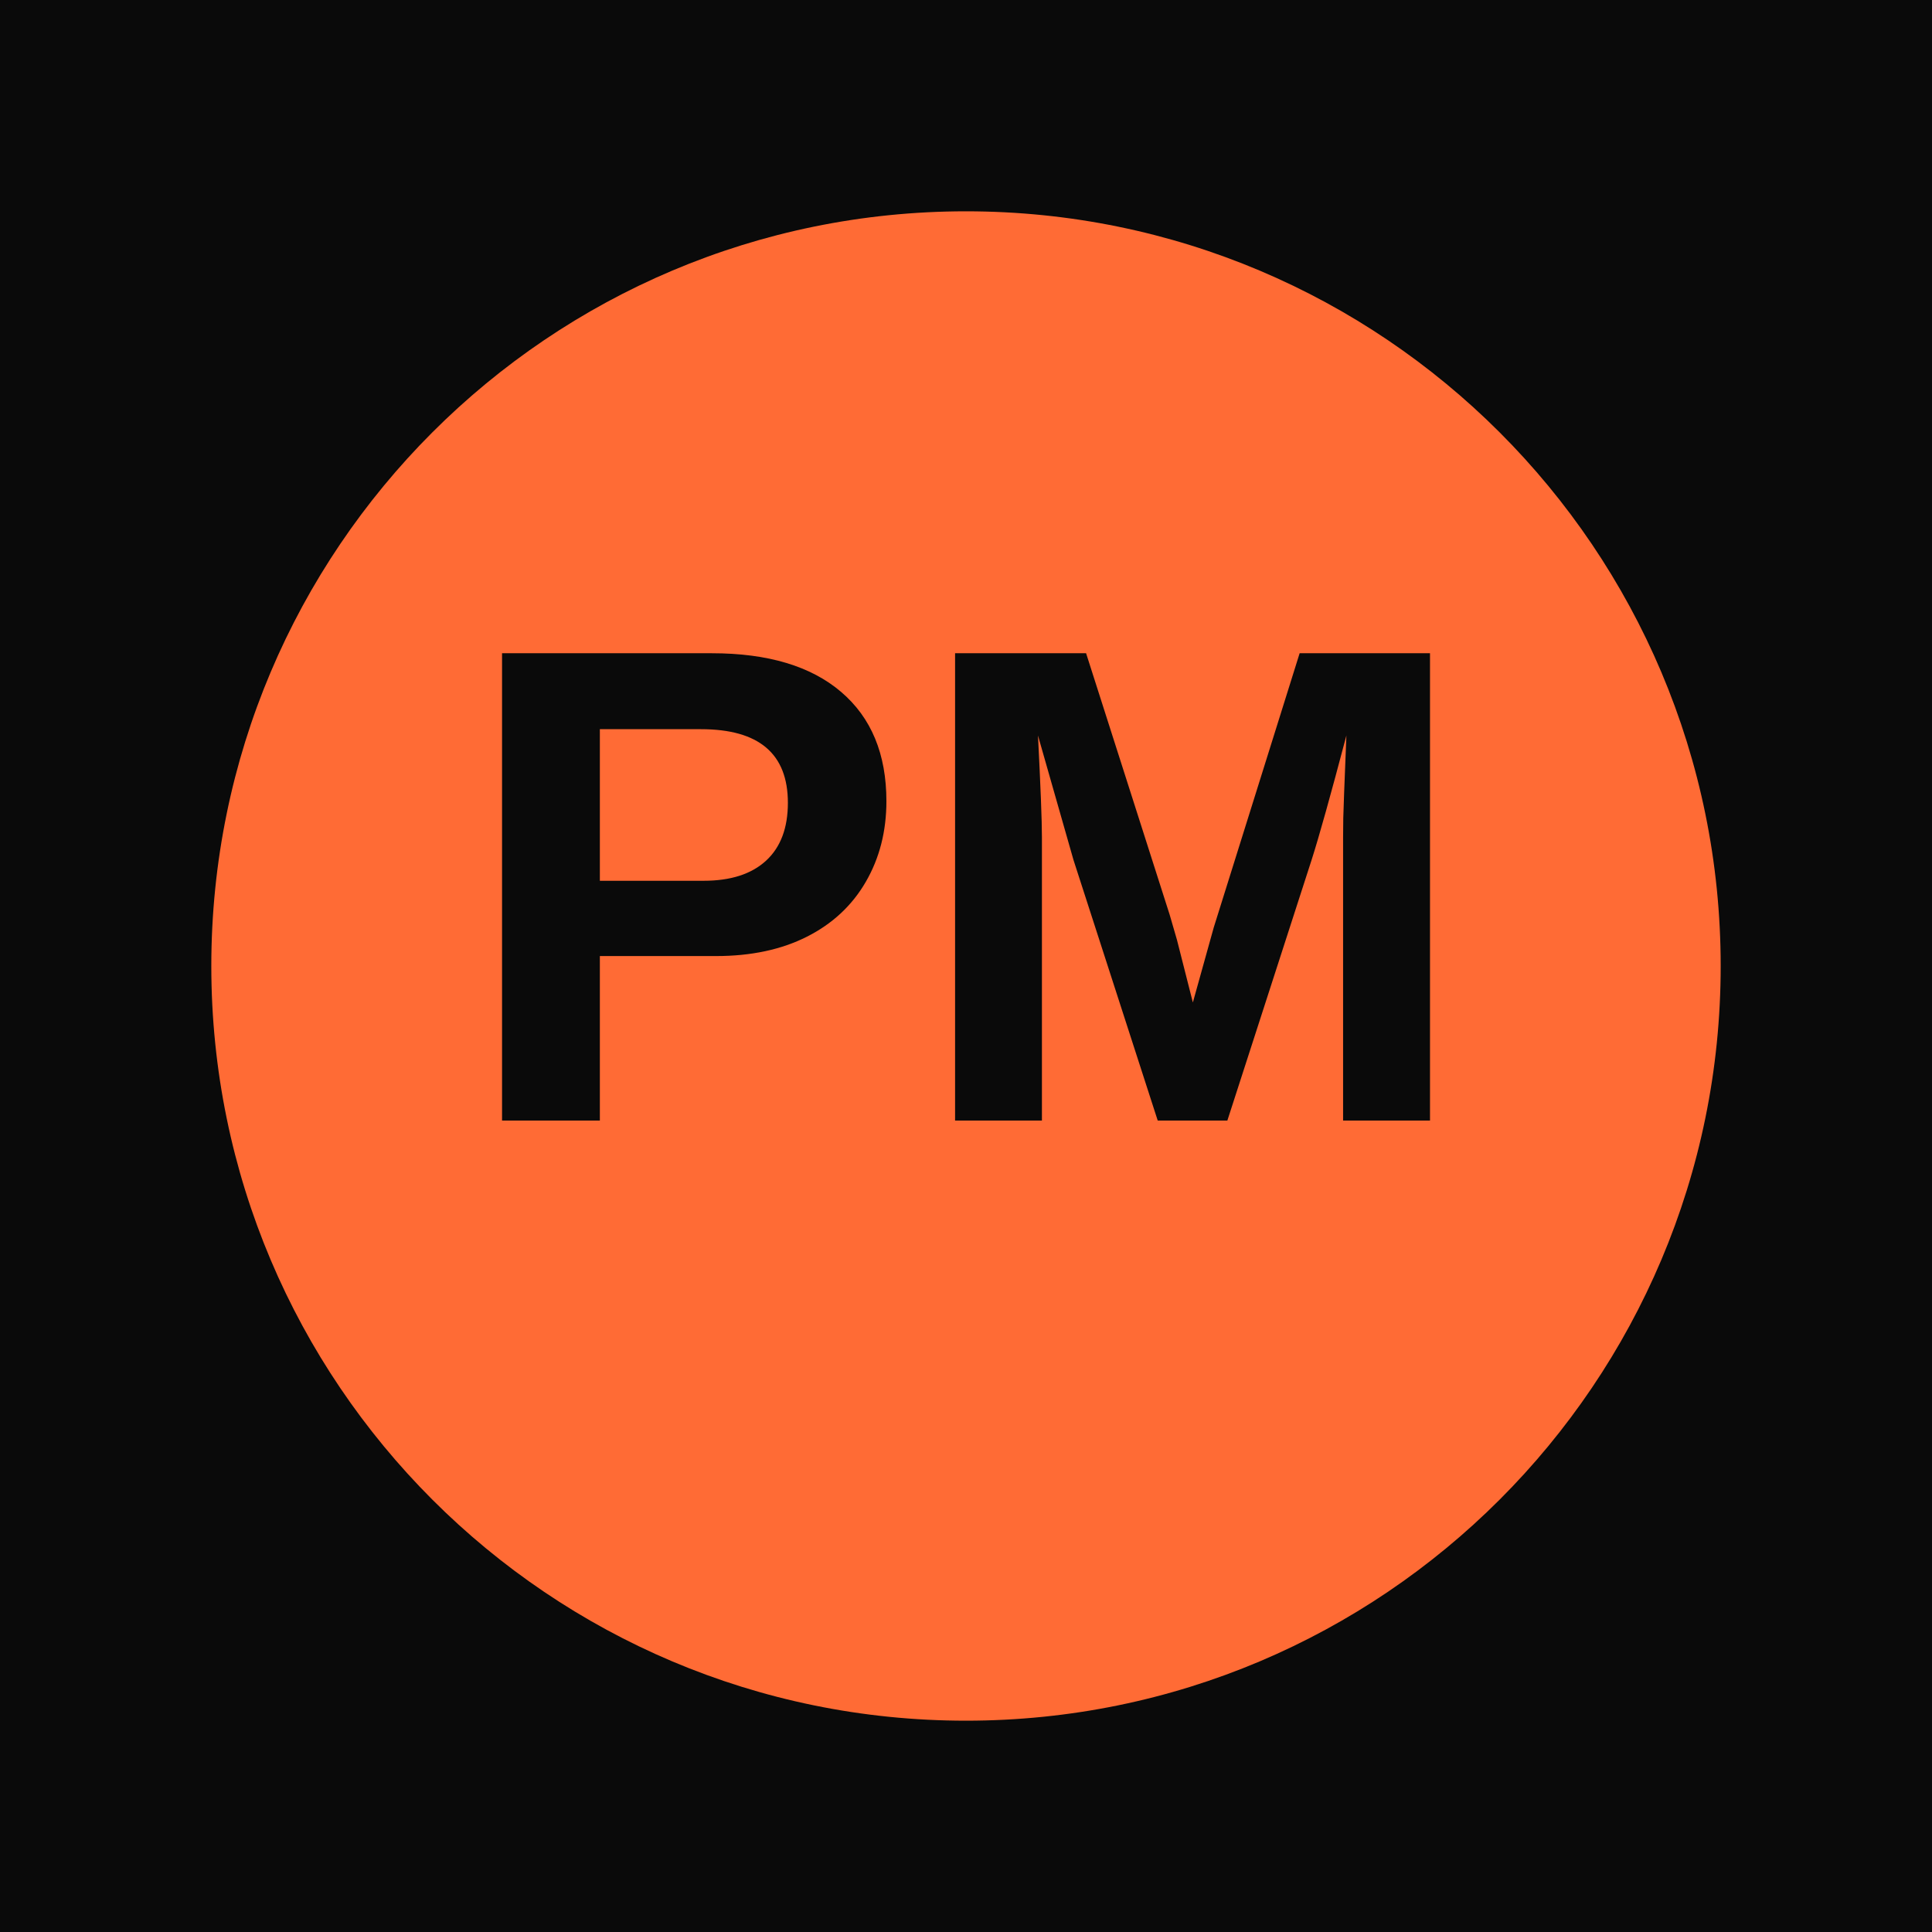
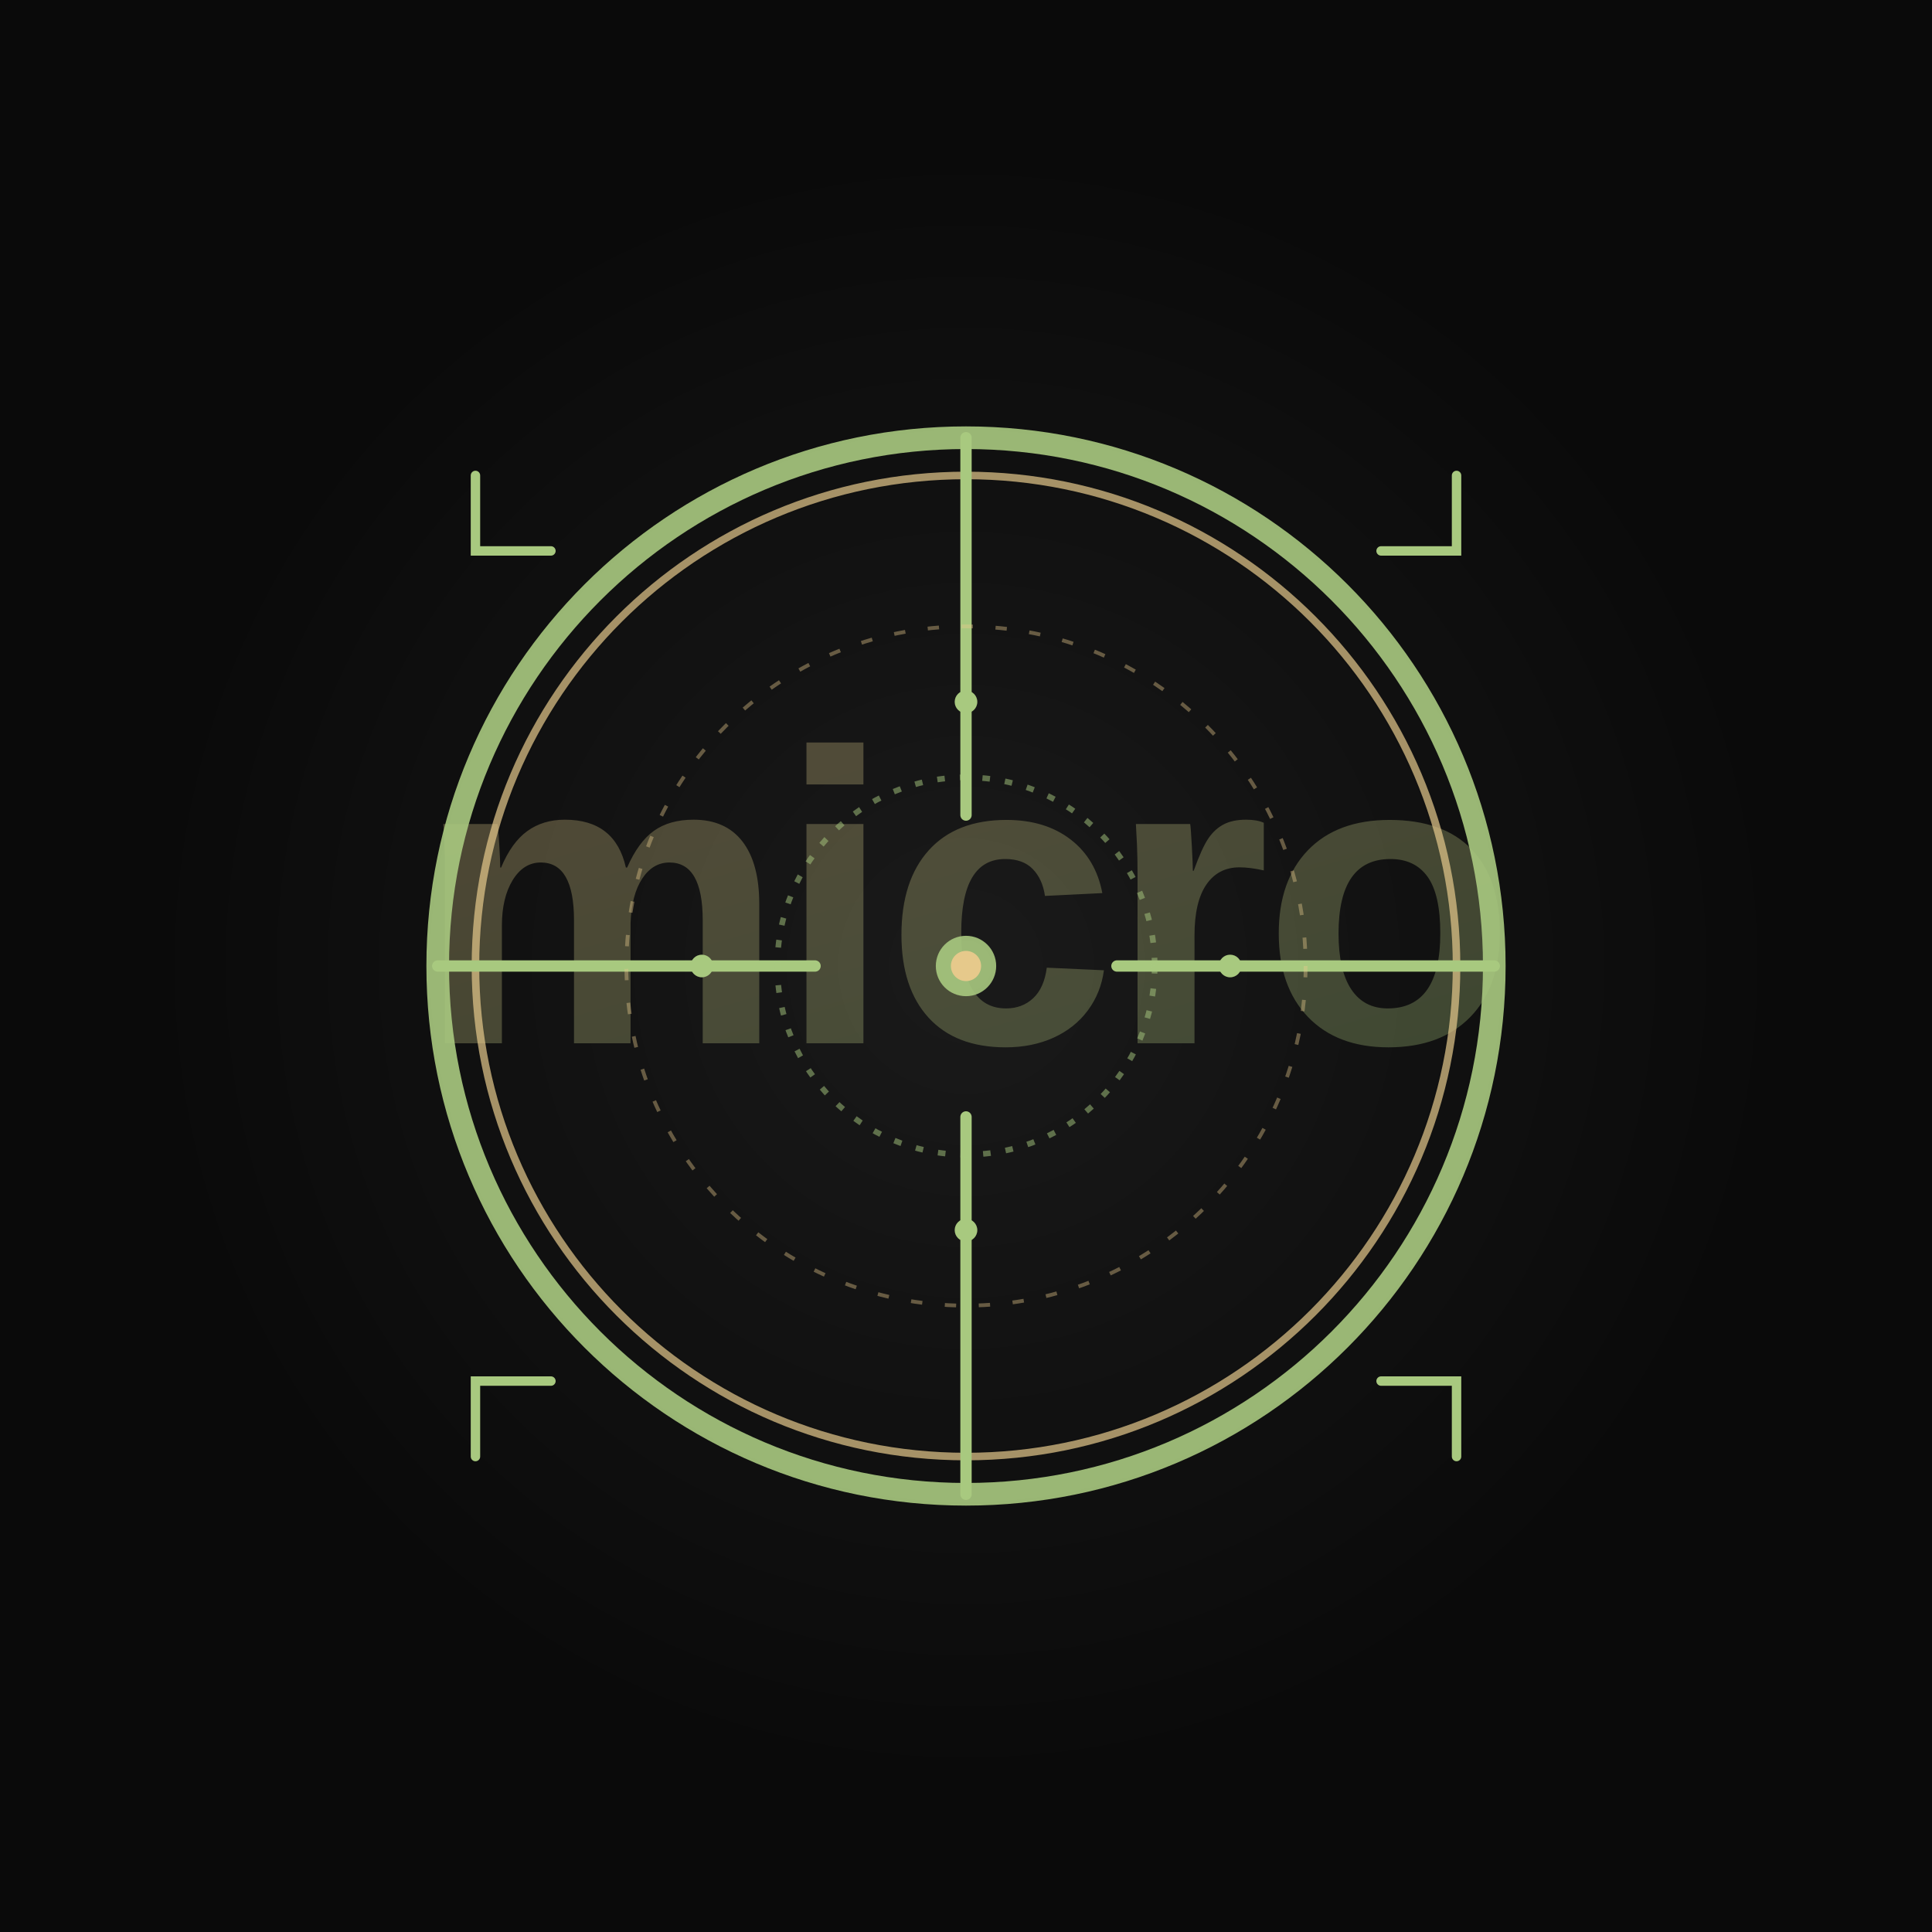
<svg xmlns="http://www.w3.org/2000/svg" width="512" height="512">
  <rect width="512" height="512" fill="#0a0a0a" />
-   <circle cx="256" cy="256" r="200" fill="#FF6B35" />
-   <text x="50%" y="58%" text-anchor="middle" fill="#0a0a0a" font-family="Arial, sans-serif" font-size="180" font-weight="bold">PM</text>
+   <defs>
+     <radialGradient id="bgGrad" cx="50%" cy="50%" r="50%">
+       <stop offset="0%" style="stop-color:#1a1a1a;stop-opacity:1" />
+       <stop offset="100%" style="stop-color:#0a0a0a;stop-opacity:1" />
+     </radialGradient>
+     <linearGradient id="textGrad" x1="0%" y1="0%" x2="100%" y2="100%">
+       <stop offset="0%" style="stop-color:#E6C98B;stop-opacity:0.3" />
+       <stop offset="100%" style="stop-color:#A8C97F;stop-opacity:0.3" />
+     </linearGradient>
+   </defs>
+   <circle cx="256" cy="256" r="220" fill="url(#bgGrad)" />
+   <text x="50%" y="54%" text-anchor="middle" fill="url(#textGrad)" font-family="Arial, sans-serif" font-size="110" font-weight="900" letter-spacing="-2">micro</text>
+   <g transform="translate(256, 256)">
+     <circle cx="0" cy="0" r="140" fill="none" stroke="#A8C97F" stroke-width="6" opacity="0.9" />
+     <circle cx="0" cy="0" r="130" fill="none" stroke="#E6C98B" stroke-width="2" opacity="0.7" />
+     <line x1="-140" y1="0" x2="-40" y2="0" stroke="#A8C97F" stroke-width="3" stroke-linecap="round" />
+     <line x1="40" y1="0" x2="140" y2="0" stroke="#A8C97F" stroke-width="3" stroke-linecap="round" />
+     <line x1="0" y1="-140" x2="0" y2="-40" stroke="#A8C97F" stroke-width="3" stroke-linecap="round" />
+     <line x1="0" y1="40" x2="0" y2="140" stroke="#A8C97F" stroke-width="3" stroke-linecap="round" />
+     <circle cx="0" cy="0" r="8" fill="#A8C97F" opacity="0.9" />
+     <circle cx="0" cy="0" r="4" fill="#E6C98B" />
+     <circle cx="0" cy="0" r="50" fill="none" stroke="#A8C97F" stroke-width="1.5" opacity="0.5" stroke-dasharray="2,4" />
+     <circle cx="0" cy="0" r="90" fill="none" stroke="#E6C98B" stroke-width="1" opacity="0.4" stroke-dasharray="3,6" />
+     <circle cx="-70" cy="0" r="3" fill="#A8C97F" />
+     <circle cx="70" cy="0" r="3" fill="#A8C97F" />
+     <circle cx="0" cy="-70" r="3" fill="#A8C97F" />
+     <circle cx="0" cy="70" r="3" fill="#A8C97F" />
+     <path d="M 110,-110 L 130,-110 L 130,-130" stroke="#A8C97F" stroke-width="2.5" fill="none" stroke-linecap="round" />
+     <path d="M -110,-110 L -130,-110 L -130,-130" stroke="#A8C97F" stroke-width="2.5" fill="none" stroke-linecap="round" />
+     <path d="M 110,110 L 130,110 L 130,130" stroke="#A8C97F" stroke-width="2.5" fill="none" stroke-linecap="round" />
+     <path d="M -110,110 L -130,110 L -130,130" stroke="#A8C97F" stroke-width="2.5" fill="none" stroke-linecap="round" />
+   </g>
</svg>
